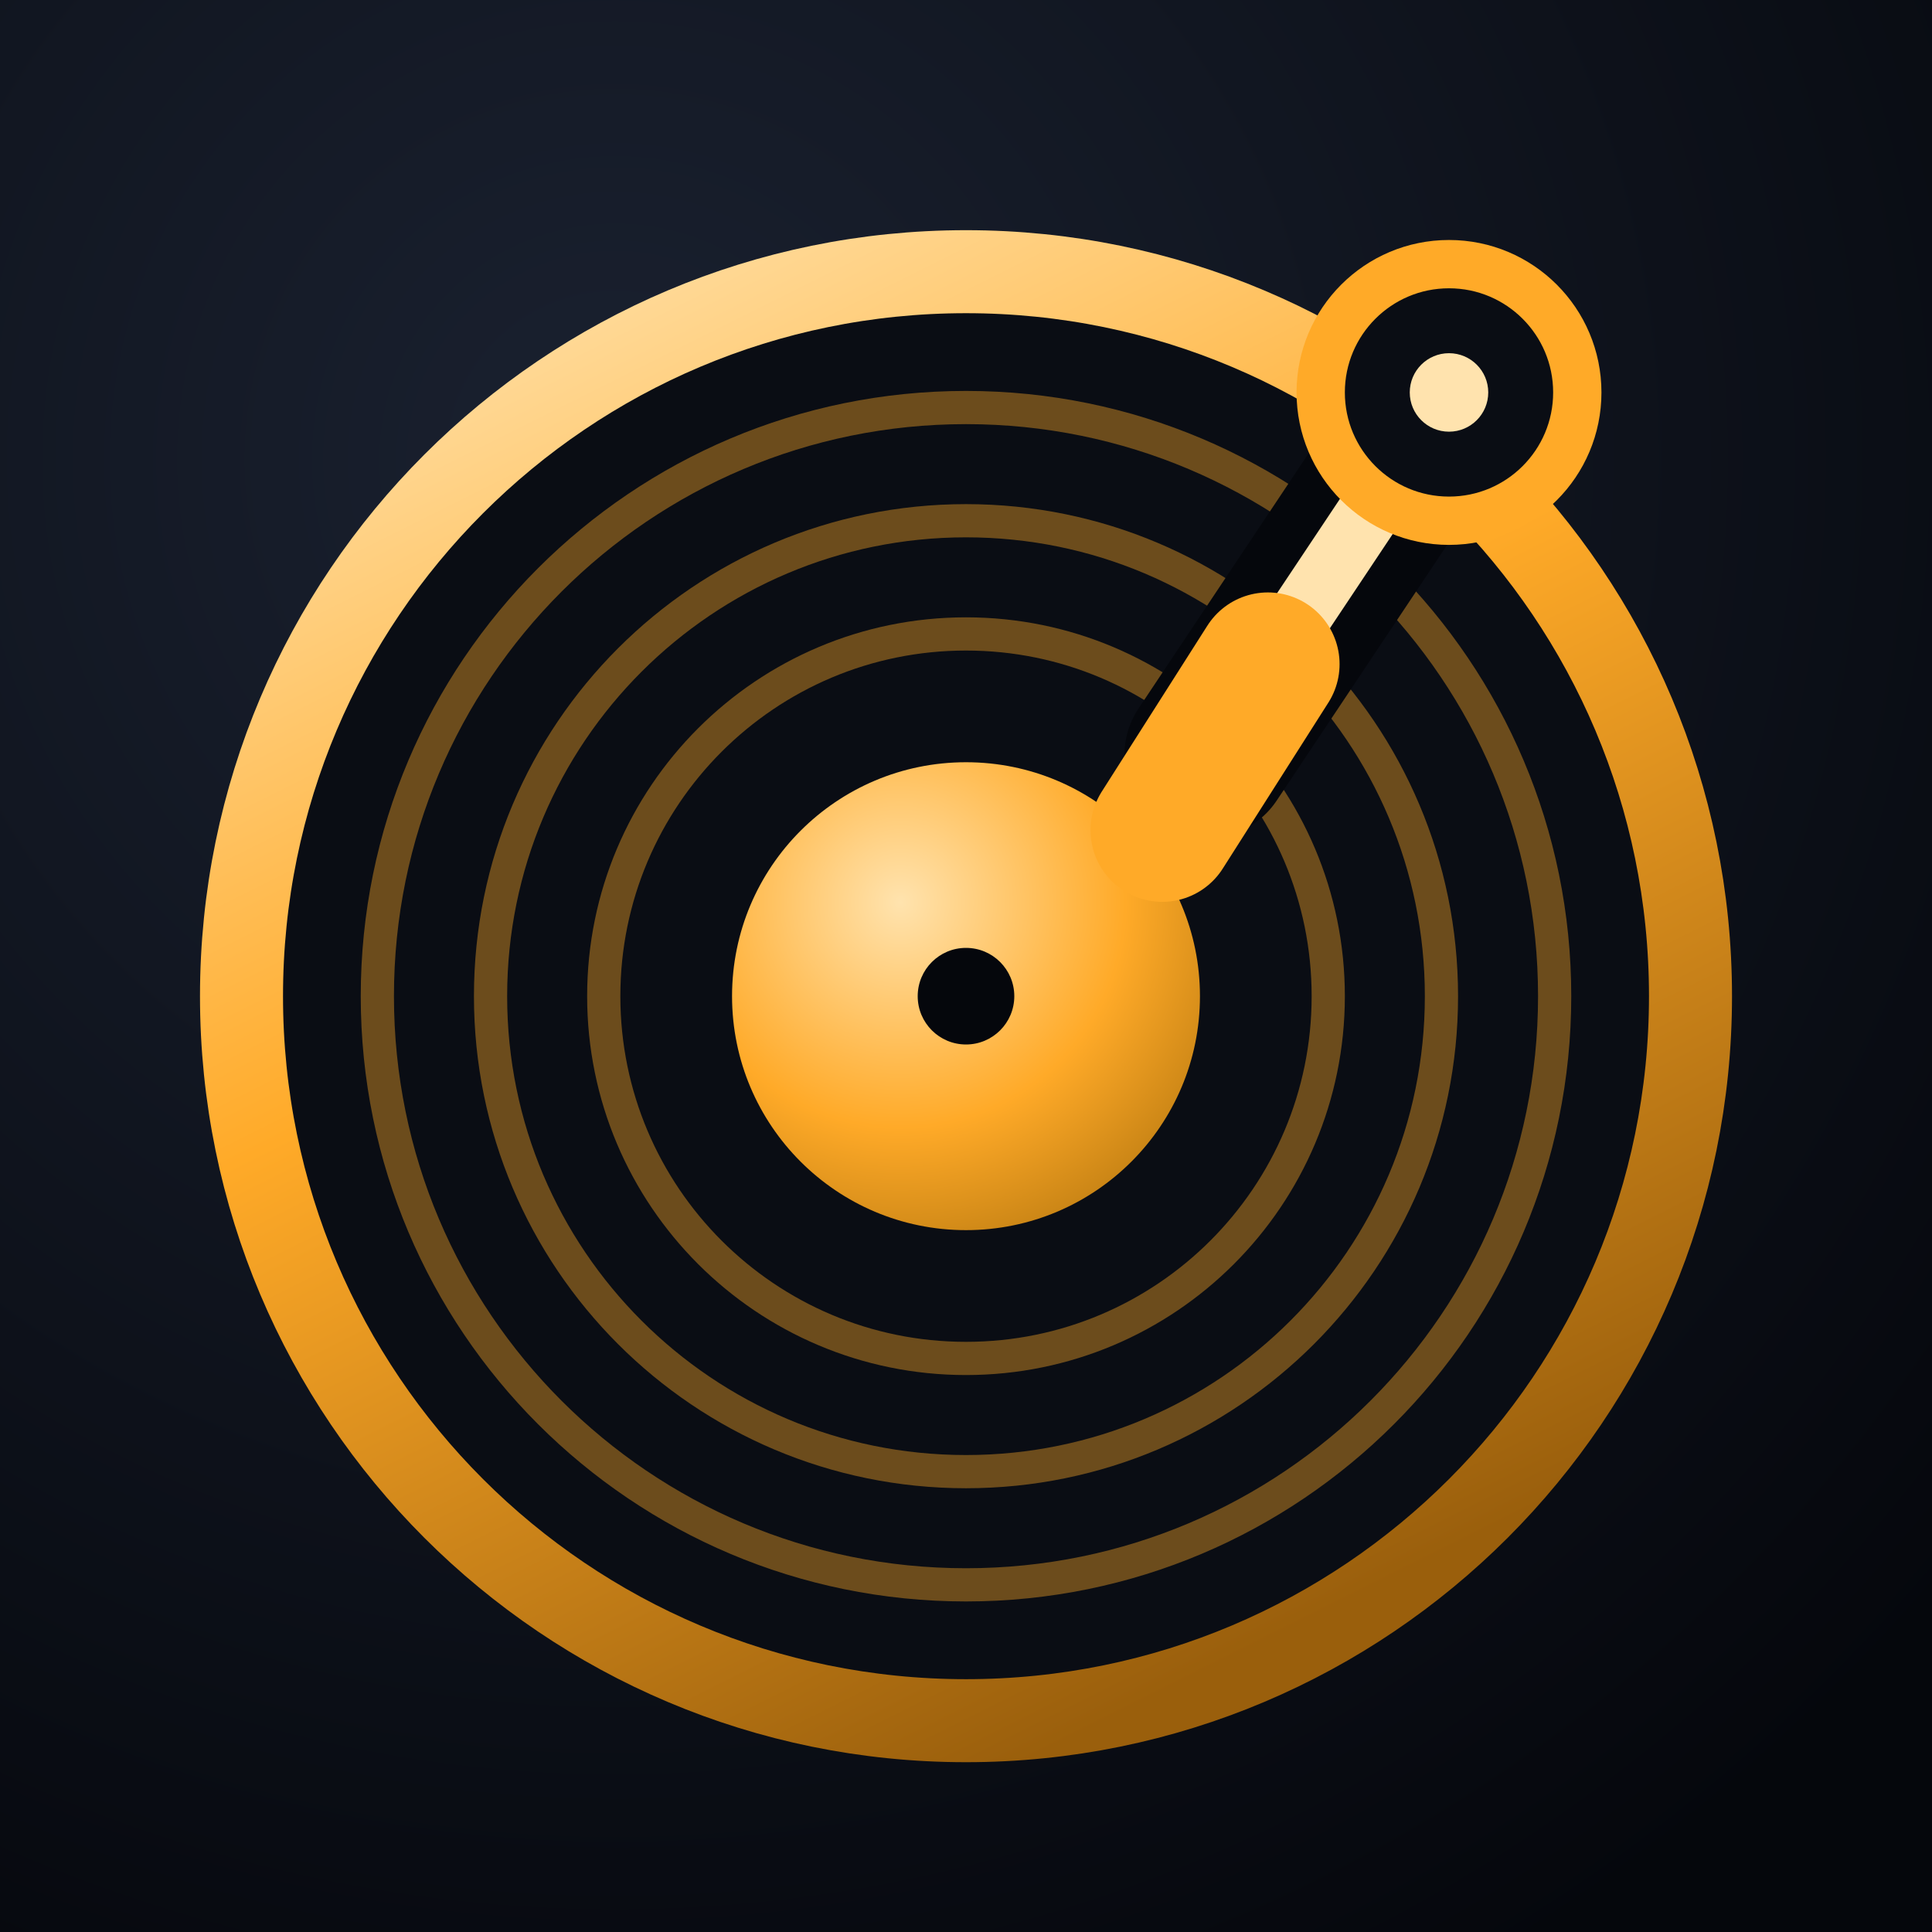
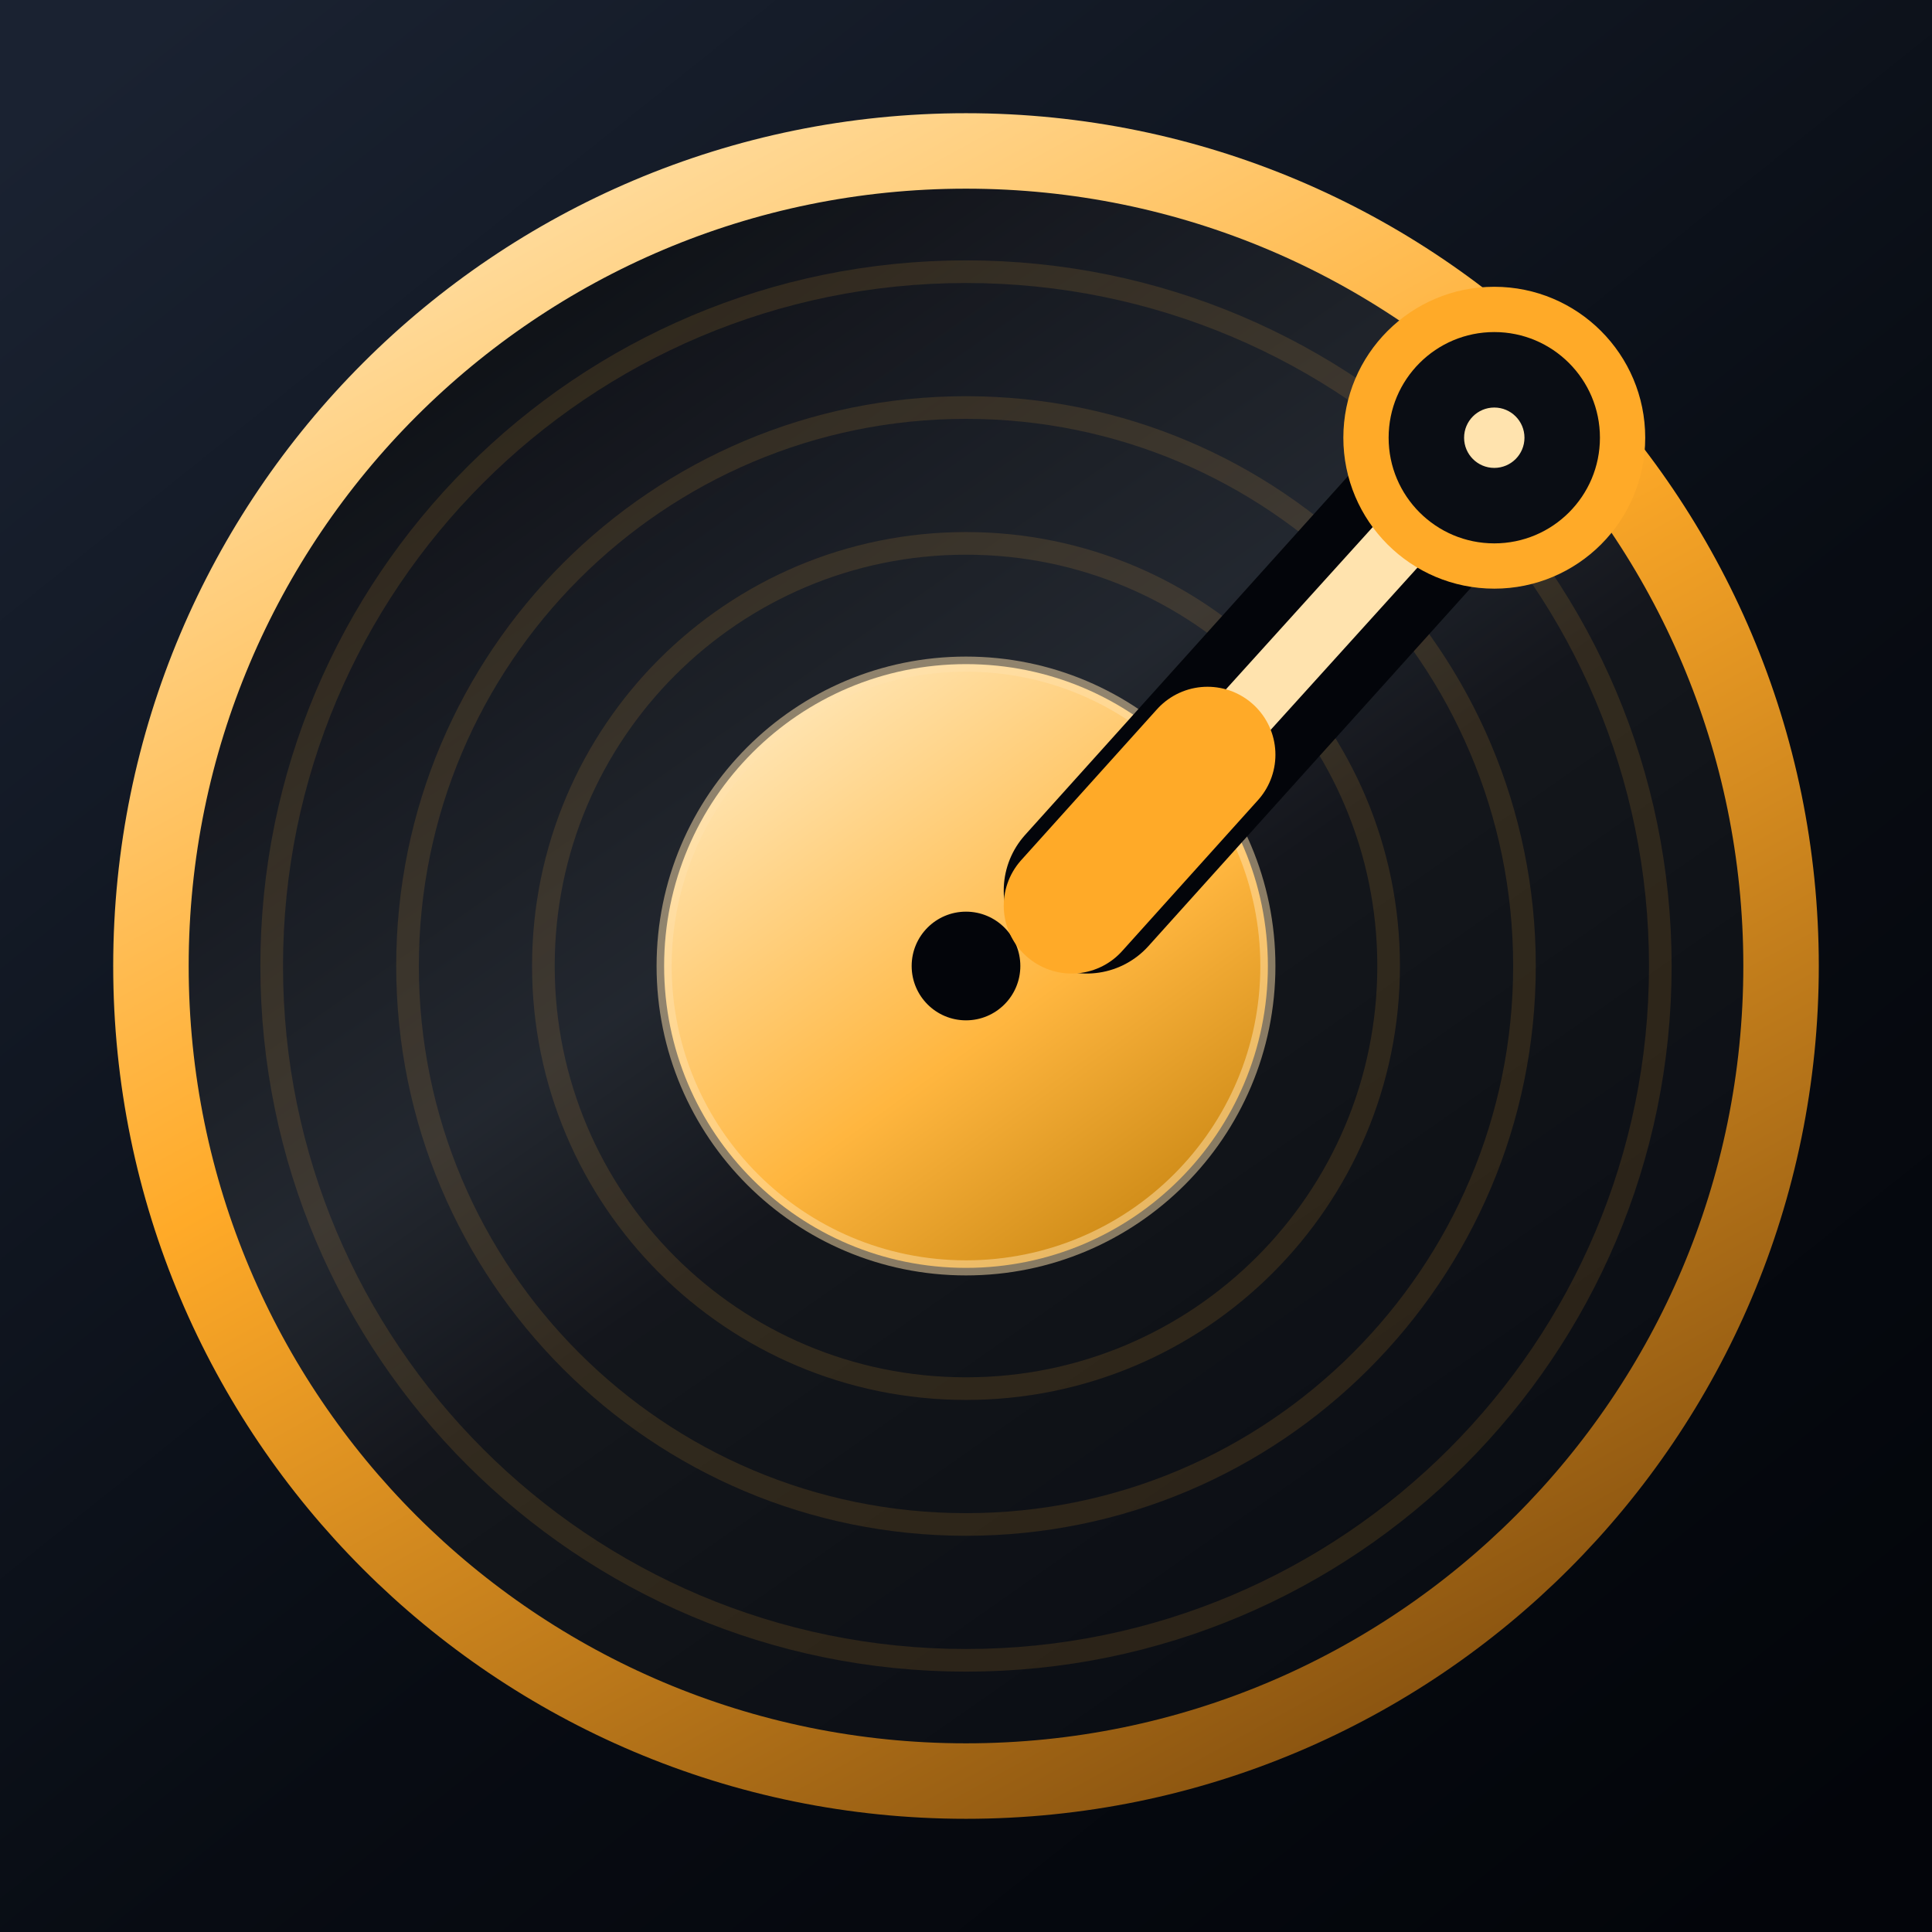
<svg xmlns="http://www.w3.org/2000/svg" width="128" height="128" viewBox="0 0 128 128">
  <defs>
-     <linearGradient id="r" x1="0.1" y1="0" x2="0.6" y2="1">
+     <linearGradient id="chao" x1="0.1" y1="0" x2="0.9" y2="1">
+       <stop offset="0" stop-color="#1A2231" />
+       <stop offset="0.6" stop-color="#080C13" />
+       <stop offset="1" stop-color="#03050A" />
+     </linearGradient>
+     <linearGradient id="aro" x1="0.15" y1="0" x2="0.7" y2="1">
      <stop offset="0" stop-color="#FFE3AE" />
      <stop offset="0.45" stop-color="#FFAA28" />
-       <stop offset="1" stop-color="#9A5F0C" />
+       <stop offset="1" stop-color="#8A5410" />
    </linearGradient>
-     <radialGradient id="bg" cx="32%" cy="24%" r="90%">
-       <stop offset="0" stop-color="#1A2130" />
-       <stop offset="1" stop-color="#05070C" />
-     </radialGradient>
-     <radialGradient id="lab" cx="36%" cy="30%" r="80%">
+     <linearGradient id="lab" x1="0.2" y1="0.1" x2="0.85" y2="1">
      <stop offset="0" stop-color="#FFE3AE" />
-       <stop offset="0.6" stop-color="#FFAA28" />
-       <stop offset="1" stop-color="#C07E12" />
-     </radialGradient>
+       <stop offset="0.55" stop-color="#FFB63F" />
+       <stop offset="1" stop-color="#C4820F" />
+     </linearGradient>
+     <linearGradient id="lustro" x1="0.15" y1="0" x2="0.85" y2="1">
+       <stop offset="0" stop-color="#FFFFFF" stop-opacity="0" />
+       <stop offset="0.42" stop-color="#DCE8FF" stop-opacity="0.13" />
+       <stop offset="0.55" stop-color="#FFFFFF" stop-opacity="0.05" />
+       <stop offset="1" stop-color="#FFFFFF" stop-opacity="0" />
+     </linearGradient>
+     <clipPath id="d">
+       <circle cx="64" cy="64" r="54" />
+     </clipPath>
  </defs>
-   <rect width="128" height="128" fill="url(#bg)" />
-   <g transform="translate(64,66)">
-     <circle r="48" fill="#0A0D14" stroke="url(#r)" stroke-width="5.5" />
-     <g fill="none" stroke="#FFAA28" stroke-opacity="0.40" stroke-width="2.2">
-       <circle r="39" />
-       <circle r="31.5" />
-       <circle r="24" />
+   <rect width="128" height="128" fill="url(#chao)" />
+   <circle cx="64" cy="64" r="54" fill="#070A10" />
+   <g clip-path="url(#d)">
+     <g fill="none" stroke="#FFAA28" stroke-opacity="0.13" stroke-width="1.5">
+       <circle cx="64" cy="64" r="46" />
+       <circle cx="64" cy="64" r="37" />
+       <circle cx="64" cy="64" r="28" />
    </g>
-     <circle r="15.5" fill="url(#lab)" />
-     <circle r="3.2" fill="#05070C" />
+     <rect x="10" y="10" width="108" height="108" fill="url(#lustro)" />
  </g>
+   <circle cx="64" cy="64" r="54" fill="none" stroke="url(#aro)" stroke-width="5" />
+   <circle cx="64" cy="64" r="20" fill="url(#lab)" />
+   <circle cx="64" cy="64" r="20" fill="none" stroke="#FFE3AE" stroke-opacity="0.5" stroke-width="1" />
+   <circle cx="64" cy="64" r="3.6" fill="#03050A" />
  <g stroke-linecap="round">
-     <line x1="96" y1="26" x2="80" y2="50" stroke="#05070C" stroke-width="11" />
-     <line x1="96" y1="26" x2="84" y2="44" stroke="#FFE3AE" stroke-width="4.2" />
-     <line x1="84" y1="44" x2="77" y2="55" stroke="#FFAA28" stroke-width="9.5" />
-     <circle cx="96" cy="26" r="8.5" fill="#0A0D14" stroke="#FFAA28" stroke-width="3.2" />
-     <circle cx="96" cy="26" r="2.6" fill="#FFE3AE" />
+     <line x1="99" y1="29" x2="72" y2="59" stroke="#03050A" stroke-width="11" />
+     <line x1="99" y1="29" x2="80" y2="50" stroke="#FFE3AE" stroke-width="4" />
+     <line x1="80" y1="50" x2="71" y2="60" stroke="#FFAA28" stroke-width="9" />
+     <circle cx="99" cy="29" r="8.5" fill="#0A0D14" stroke="#FFAA28" stroke-width="3" />
+     <circle cx="99" cy="29" r="2" fill="#FFE3AE" />
  </g>
</svg>
